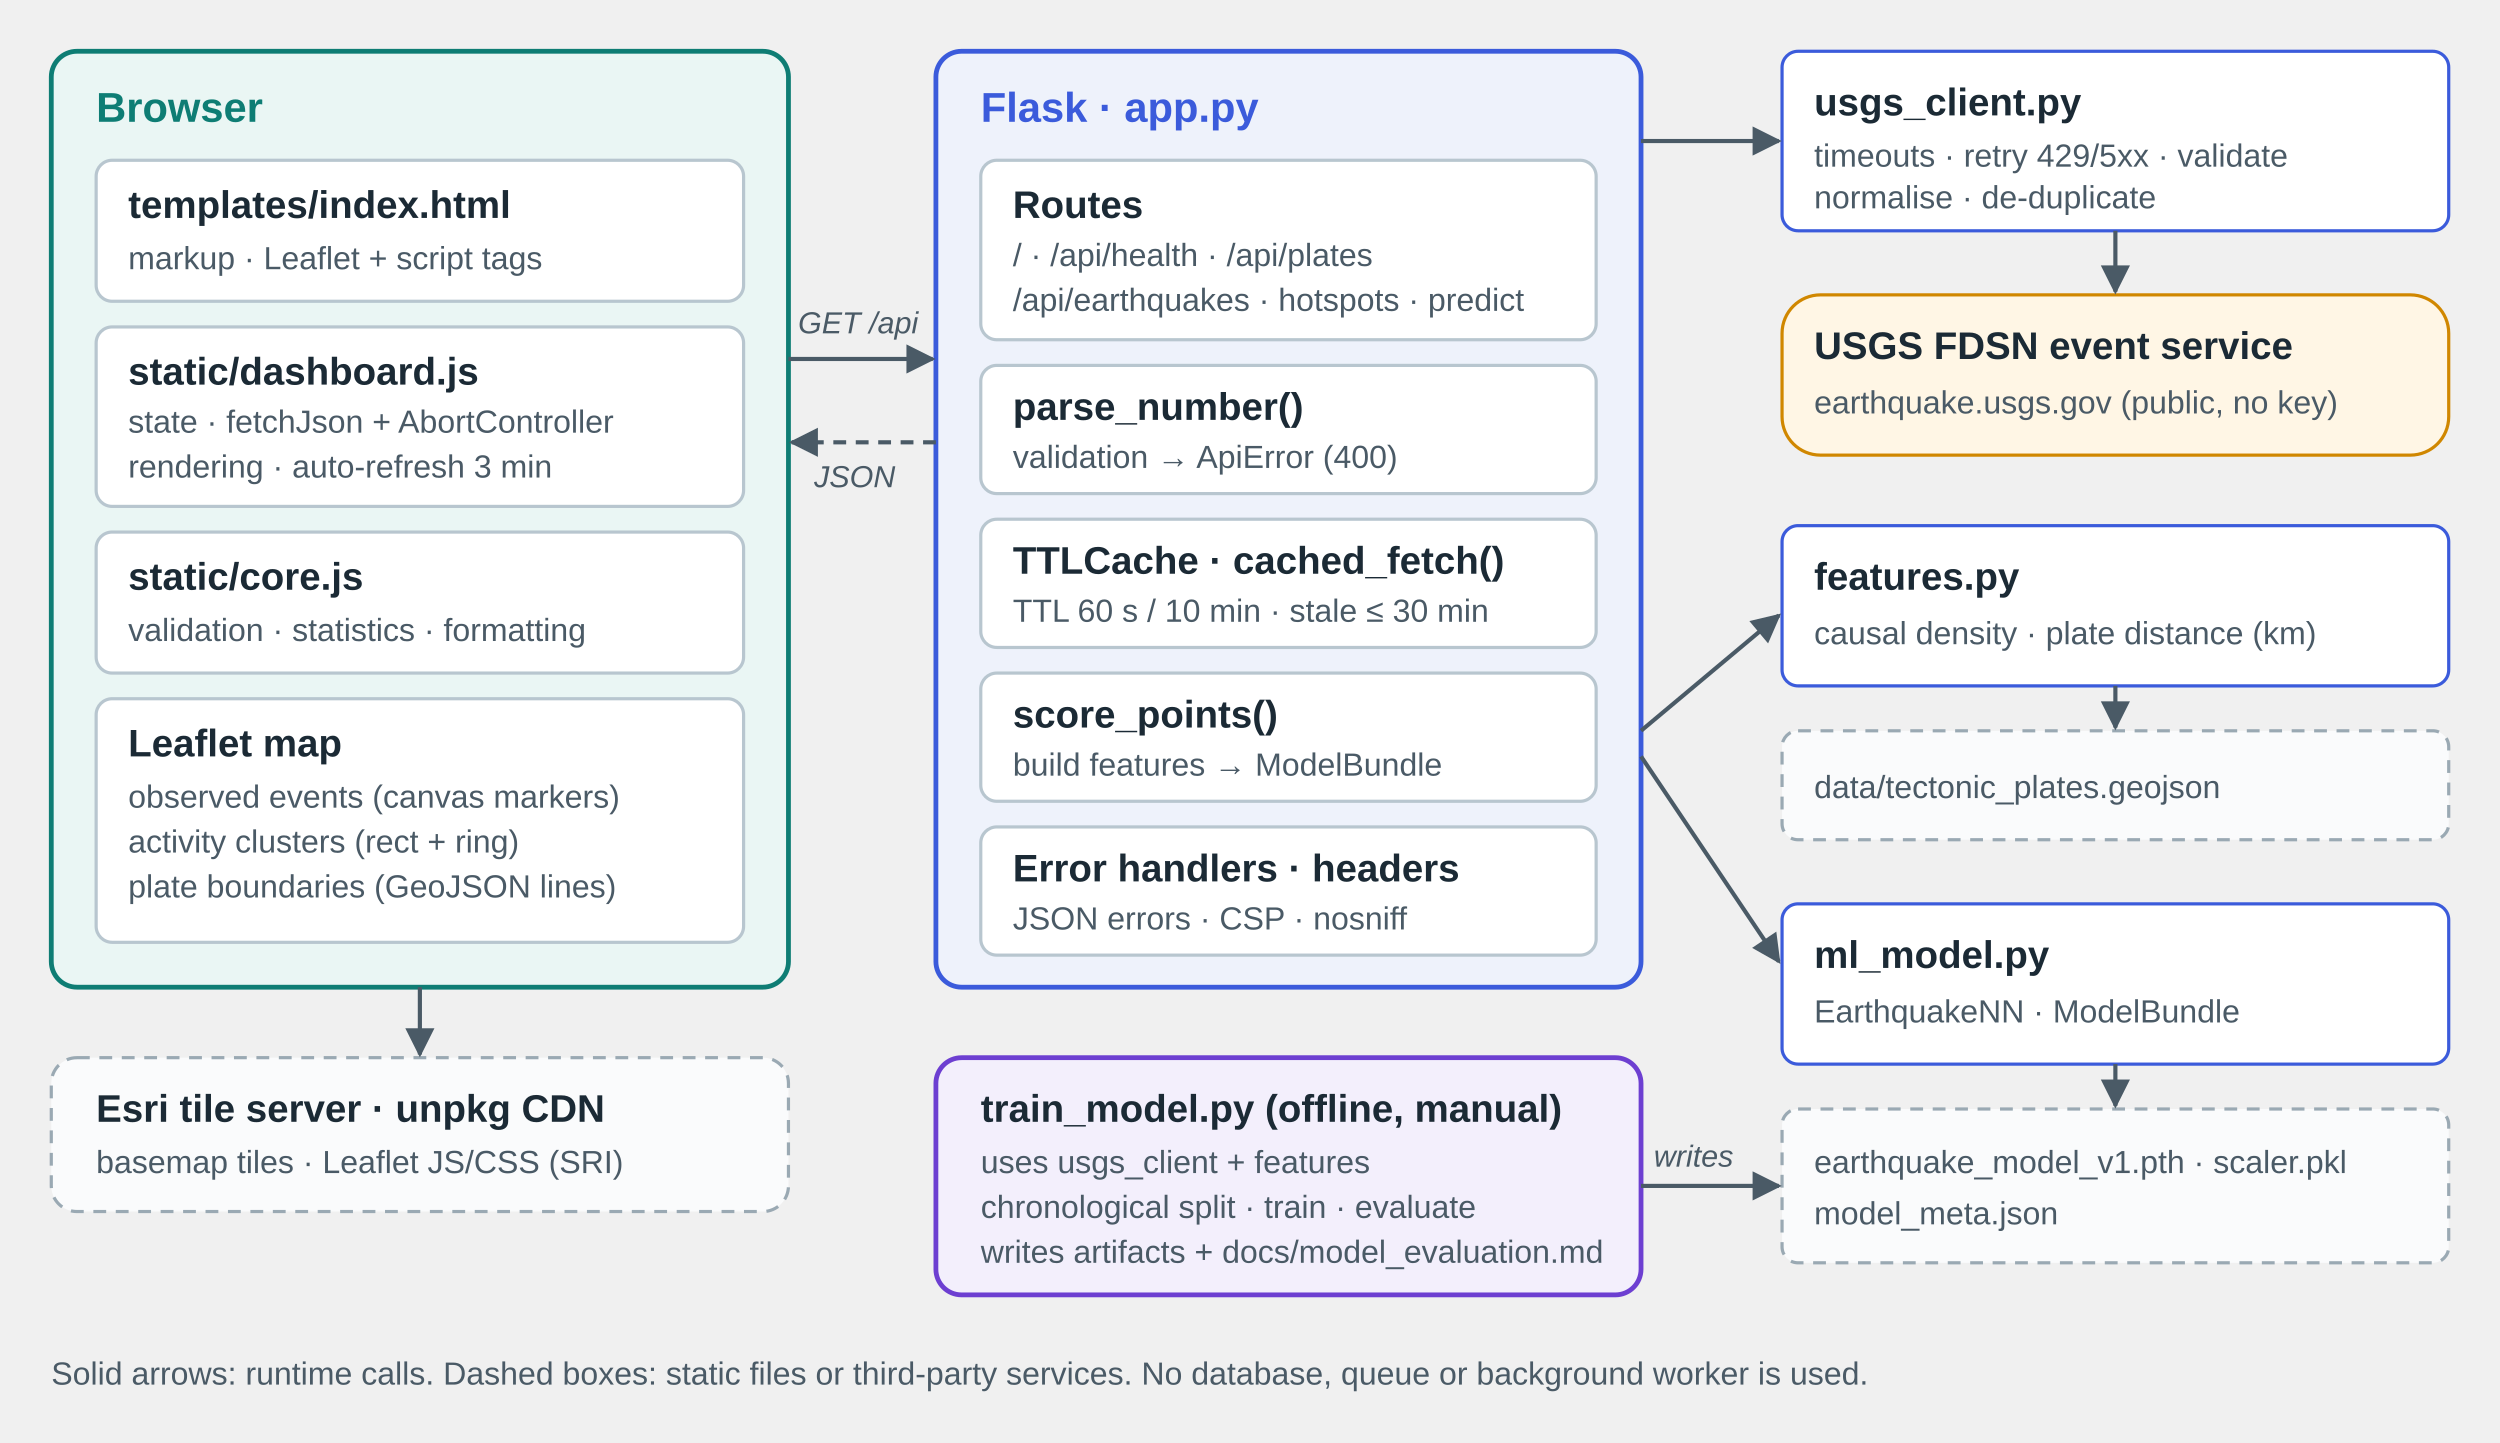
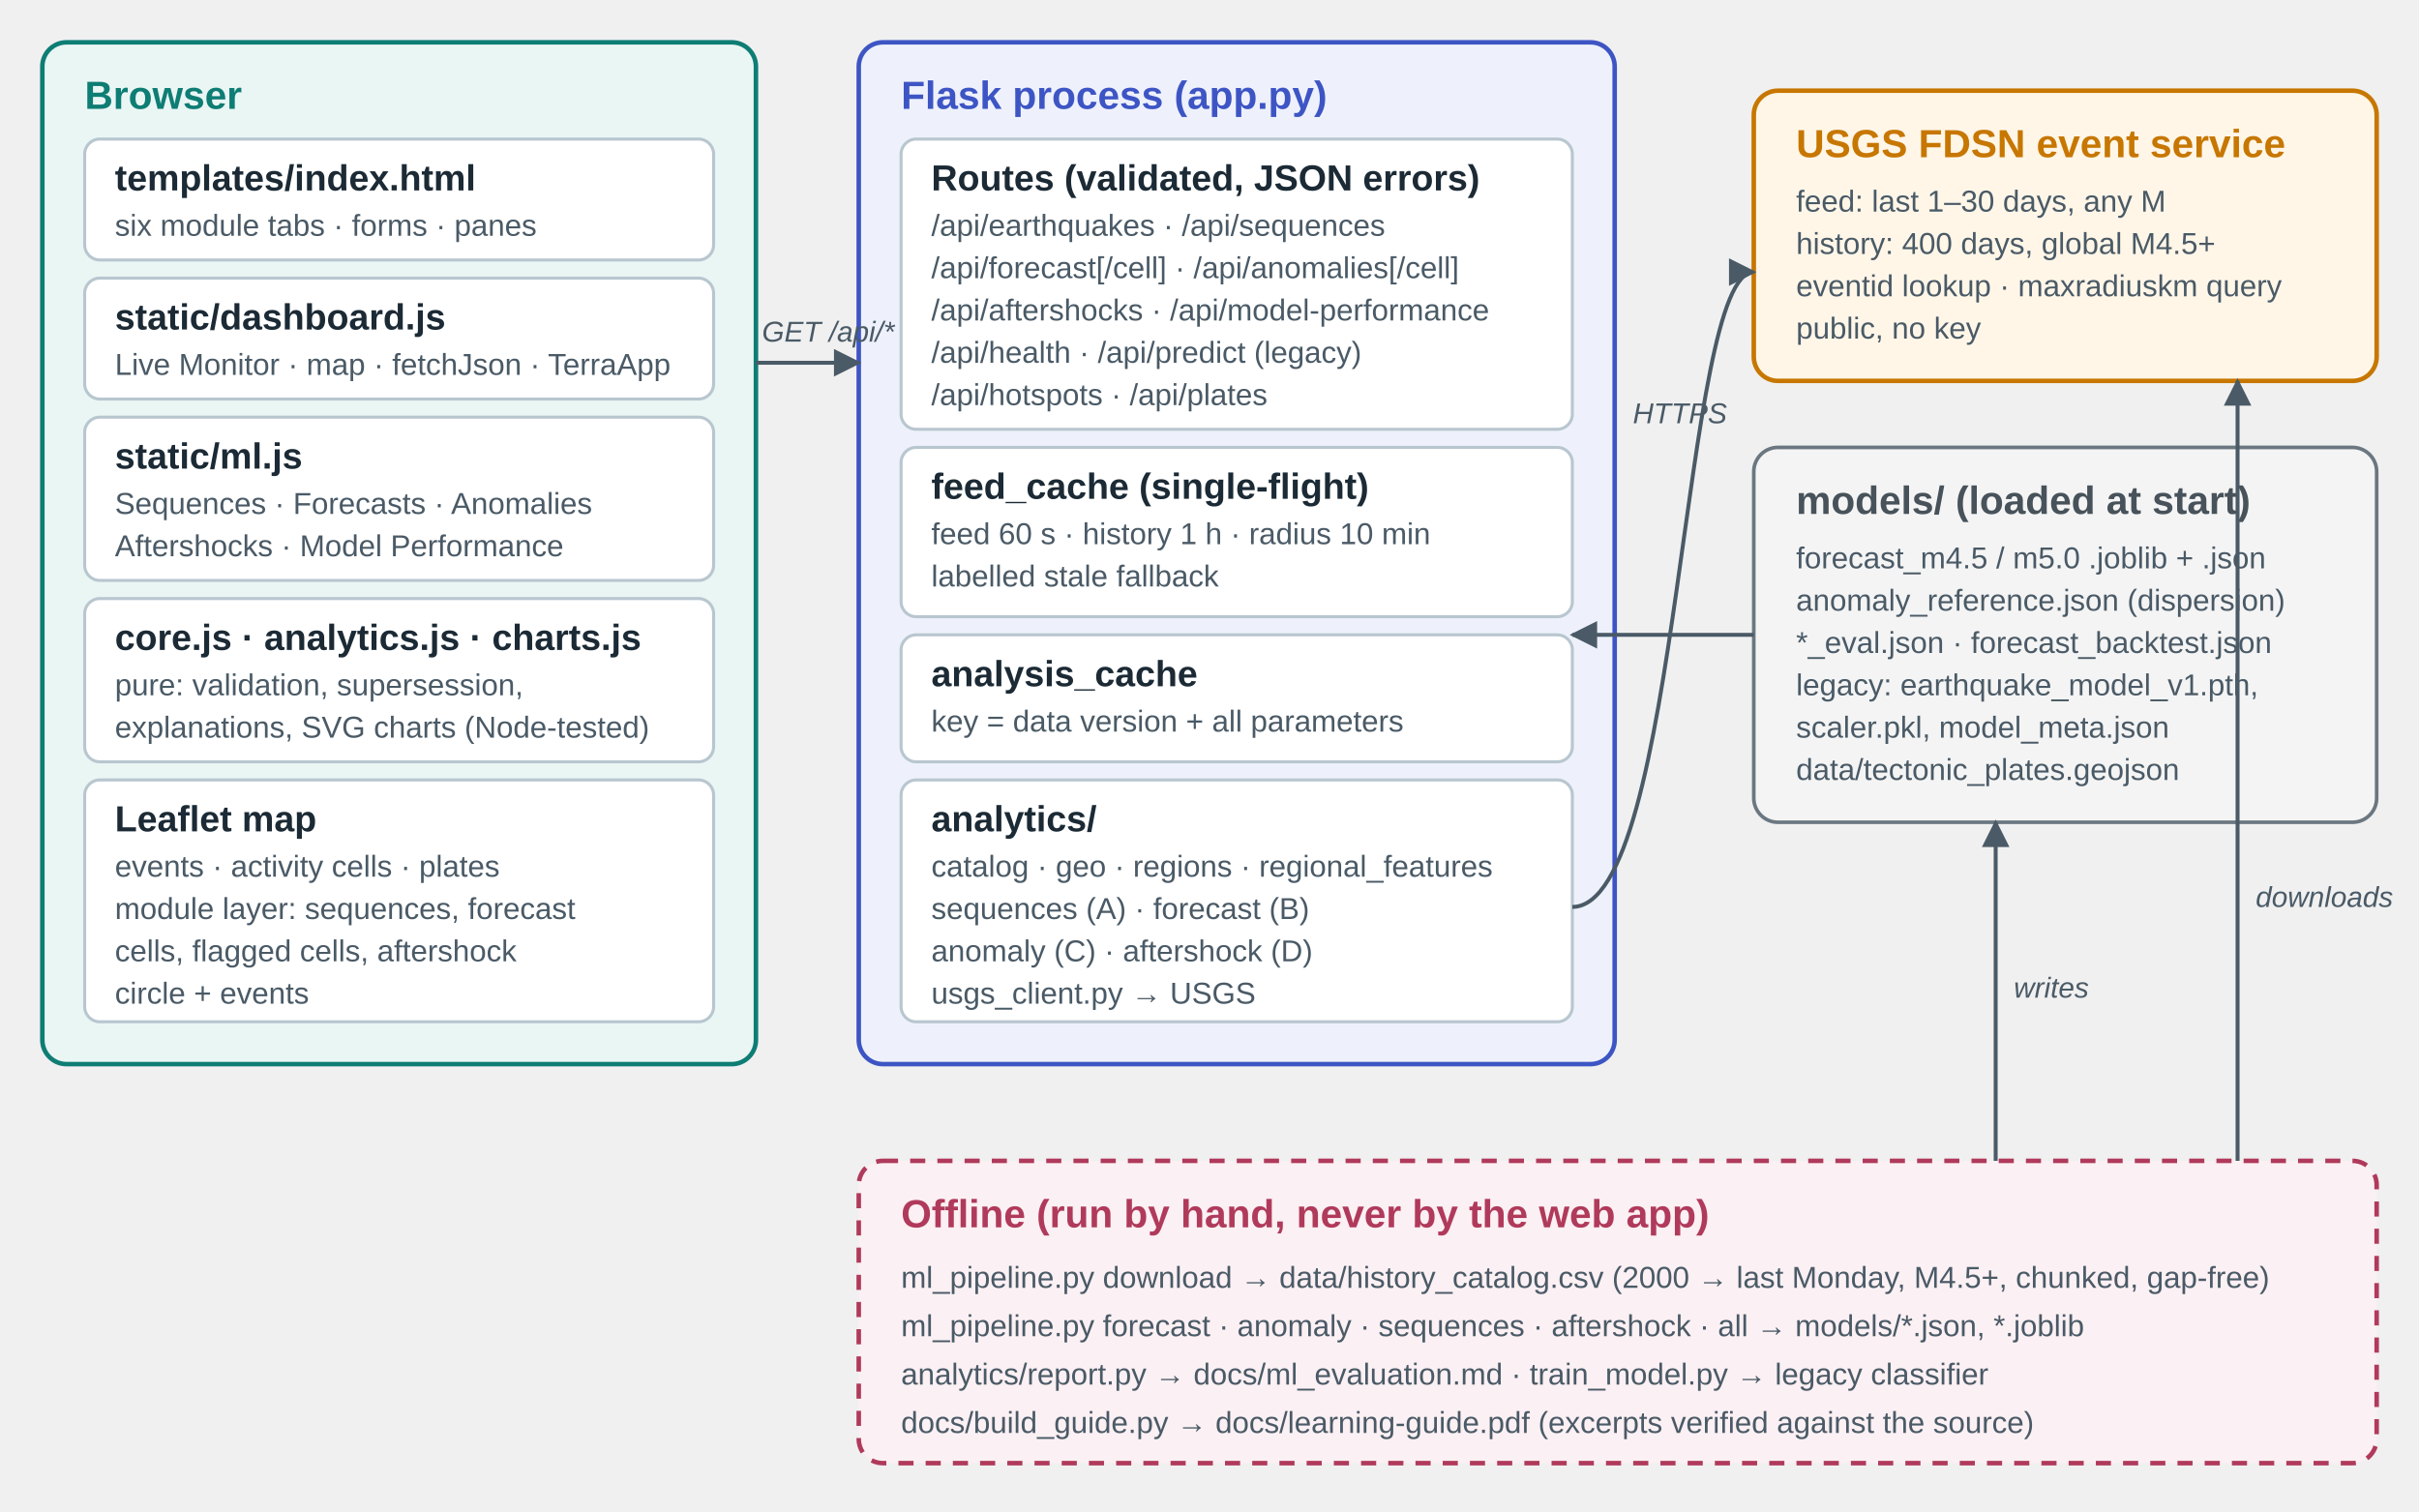
- <svg xmlns="http://www.w3.org/2000/svg" viewBox="0 0 780 450" width="780" height="450" font-family="Segoe UI, Arial, sans-serif">
+ <svg xmlns="http://www.w3.org/2000/svg" viewBox="0 0 800 500" width="800" height="500" font-family="Segoe UI, Arial, sans-serif">
  <defs>
    <marker id="a" viewBox="0 0 10 10" refX="9" refY="5" markerWidth="7" markerHeight="7" orient="auto-start-reverse">
      <path d="M0 0L10 5L0 10z" fill="#4a5a66" />
    </marker>
    <style>
      .t{font-size:12px;font-weight:600;fill:#1b2a35}
      .s{font-size:10px;fill:#4a5a66}
      .g{font-size:13px;font-weight:700}
      .ln{stroke:#4a5a66;stroke-width:1.3;fill:none}
      .box{fill:#fff;stroke:#b8c6cf;stroke-width:1}
      .lbl{font-size:9.5px;fill:#4a5a66;font-style:italic}
    </style>
  </defs>
-   <rect x="16" y="16" width="230" height="292" rx="8" fill="#eaf6f4" stroke="#0e7d74" stroke-width="1.5" />
-   <text x="30" y="38" class="g" fill="#0e7d74">Browser</text>
-   <rect x="30" y="50" width="202" height="44" rx="5" class="box" />
-   <text x="40" y="68" class="t">templates/index.html</text>
-   <text x="40" y="84" class="s">markup · Leaflet + script tags</text>
-   <rect x="30" y="102" width="202" height="56" rx="5" class="box" />
-   <text x="40" y="120" class="t">static/dashboard.js</text>
-   <text x="40" y="135" class="s">state · fetchJson + AbortController</text>
-   <text x="40" y="149" class="s">rendering · auto-refresh 3 min</text>
-   <rect x="30" y="166" width="202" height="44" rx="5" class="box" />
-   <text x="40" y="184" class="t">static/core.js</text>
-   <text x="40" y="200" class="s">validation · statistics · formatting</text>
-   <rect x="30" y="218" width="202" height="76" rx="5" class="box" />
-   <text x="40" y="236" class="t">Leaflet map</text>
-   <text x="40" y="252" class="s">observed events (canvas markers)</text>
-   <text x="40" y="266" class="s">activity clusters (rect + ring)</text>
-   <text x="40" y="280" class="s">plate boundaries (GeoJSON lines)</text>
-   <rect x="16" y="330" width="230" height="48" rx="8" fill="#fafbfc" stroke="#9aa9b3" stroke-dasharray="4 3" />
-   <text x="30" y="350" class="t">Esri tile server · unpkg CDN</text>
-   <text x="30" y="366" class="s">basemap tiles · Leaflet JS/CSS (SRI)</text>
-   <line x1="131" y1="308" x2="131" y2="329" class="ln" marker-end="url(#a)" />
-   <rect x="292" y="16" width="220" height="292" rx="8" fill="#eef2fb" stroke="#3b5bdb" stroke-width="1.5" />
-   <text x="306" y="38" class="g" fill="#3b5bdb">Flask · app.py</text>
-   <rect x="306" y="50" width="192" height="56" rx="5" class="box" />
-   <text x="316" y="68" class="t">Routes</text>
-   <text x="316" y="83" class="s">/ · /api/health · /api/plates</text>
-   <text x="316" y="97" class="s">/api/earthquakes · hotspots · predict</text>
-   <rect x="306" y="114" width="192" height="40" rx="5" class="box" />
-   <text x="316" y="131" class="t">parse_number()</text>
-   <text x="316" y="146" class="s">validation → ApiError (400)</text>
-   <rect x="306" y="162" width="192" height="40" rx="5" class="box" />
-   <text x="316" y="179" class="t">TTLCache · cached_fetch()</text>
-   <text x="316" y="194" class="s">TTL 60 s / 10 min · stale ≤ 30 min</text>
-   <rect x="306" y="210" width="192" height="40" rx="5" class="box" />
-   <text x="316" y="227" class="t">score_points()</text>
-   <text x="316" y="242" class="s">build features → ModelBundle</text>
-   <rect x="306" y="258" width="192" height="40" rx="5" class="box" />
-   <text x="316" y="275" class="t">Error handlers · headers</text>
-   <text x="316" y="290" class="s">JSON errors · CSP · nosniff</text>
-   <line x1="246" y1="112" x2="291" y2="112" class="ln" marker-end="url(#a)" />
-   <line x1="292" y1="138" x2="247" y2="138" class="ln" marker-end="url(#a)" stroke-dasharray="4 3" />
-   <text x="249" y="104" class="lbl" font-size="8.5px">GET /api</text>
-   <text x="254" y="152" class="lbl">JSON</text>
-   <rect x="556" y="16" width="208" height="56" rx="5" fill="#fff" stroke="#3b5bdb" />
-   <text x="566" y="36" class="t">usgs_client.py</text>
-   <text x="566" y="52" class="s">timeouts · retry 429/5xx · validate</text>
-   <text x="566" y="65" class="s">normalise · de-duplicate</text>
-   <rect x="556" y="92" width="208" height="50" rx="12" fill="#fff6e5" stroke="#d08700" />
-   <text x="566" y="112" class="t">USGS FDSN event service</text>
-   <text x="566" y="129" class="s">earthquake.usgs.gov (public, no key)</text>
-   <rect x="556" y="164" width="208" height="50" rx="5" fill="#fff" stroke="#3b5bdb" />
-   <text x="566" y="184" class="t">features.py</text>
-   <text x="566" y="201" class="s">causal density · plate distance (km)</text>
-   <rect x="556" y="228" width="208" height="34" rx="5" fill="#fafbfc" stroke="#9aa9b3" stroke-dasharray="4 3" />
-   <text x="566" y="249" class="s">data/tectonic_plates.geojson</text>
-   <rect x="556" y="282" width="208" height="50" rx="5" fill="#fff" stroke="#3b5bdb" />
-   <text x="566" y="302" class="t">ml_model.py</text>
-   <text x="566" y="319" class="s">EarthquakeNN · ModelBundle</text>
-   <rect x="556" y="346" width="208" height="48" rx="5" fill="#fafbfc" stroke="#9aa9b3" stroke-dasharray="4 3" />
-   <text x="566" y="366" class="s">earthquake_model_v1.pth · scaler.pkl</text>
-   <text x="566" y="382" class="s">model_meta.json</text>
-   <line x1="512" y1="44" x2="555" y2="44" class="ln" marker-end="url(#a)" />
-   <line x1="660" y1="72" x2="660" y2="91" class="ln" marker-end="url(#a)" />
-   <line x1="512" y1="228" x2="555" y2="192" class="ln" marker-end="url(#a)" />
-   <line x1="660" y1="214" x2="660" y2="227" class="ln" marker-end="url(#a)" />
-   <line x1="512" y1="236" x2="555" y2="300" class="ln" marker-end="url(#a)" />
-   <line x1="660" y1="332" x2="660" y2="345" class="ln" marker-end="url(#a)" />
-   <rect x="292" y="330" width="220" height="74" rx="8" fill="#f3effc" stroke="#6d3fd1" stroke-width="1.5" />
-   <text x="306" y="350" class="t" fill="#6d3fd1">train_model.py (offline, manual)</text>
-   <text x="306" y="366" class="s">uses usgs_client + features</text>
-   <text x="306" y="380" class="s">chronological split · train · evaluate</text>
-   <text x="306" y="394" class="s">writes artifacts + docs/model_evaluation.md</text>
-   <line x1="512" y1="370" x2="555" y2="370" class="ln" marker-end="url(#a)" stroke="#6d3fd1" />
-   <text x="516" y="364" class="lbl">writes</text>
-   <text x="16" y="432" class="s">Solid arrows: runtime calls. Dashed boxes: static files or third-party services. No database, queue or background worker is used.</text>
+   <rect x="14" y="14" width="236" height="338" rx="8" fill="#eaf6f4" stroke="#0e7d74" stroke-width="1.5" />
+   <text x="28" y="36" class="g" fill="#0e7d74">Browser</text>
+   <rect x="28" y="46" width="208" height="40" rx="5" class="box" />
+   <text x="38" y="63" class="t">templates/index.html</text>
+   <text x="38" y="78" class="s">six module tabs · forms · panes</text>
+   <rect x="28" y="92" width="208" height="40" rx="5" class="box" />
+   <text x="38" y="109" class="t">static/dashboard.js</text>
+   <text x="38" y="124" class="s">Live Monitor · map · fetchJson · TerraApp</text>
+   <rect x="28" y="138" width="208" height="54" rx="5" class="box" />
+   <text x="38" y="155" class="t">static/ml.js</text>
+   <text x="38" y="170" class="s">Sequences · Forecasts · Anomalies</text>
+   <text x="38" y="184" class="s">Aftershocks · Model Performance</text>
+   <rect x="28" y="198" width="208" height="54" rx="5" class="box" />
+   <text x="38" y="215" class="t">core.js · analytics.js · charts.js</text>
+   <text x="38" y="230" class="s">pure: validation, supersession,</text>
+   <text x="38" y="244" class="s">explanations, SVG charts (Node-tested)</text>
+   <rect x="28" y="258" width="208" height="80" rx="5" class="box" />
+   <text x="38" y="275" class="t">Leaflet map</text>
+   <text x="38" y="290" class="s">events · activity cells · plates</text>
+   <text x="38" y="304" class="s">module layer: sequences, forecast</text>
+   <text x="38" y="318" class="s">cells, flagged cells, aftershock</text>
+   <text x="38" y="332" class="s">circle + events</text>
+   <rect x="284" y="14" width="250" height="338" rx="8" fill="#eef1fb" stroke="#3d55c4" stroke-width="1.5" />
+   <text x="298" y="36" class="g" fill="#3d55c4">Flask process (app.py)</text>
+   <rect x="298" y="46" width="222" height="96" rx="5" class="box" />
+   <text x="308" y="63" class="t">Routes (validated, JSON errors)</text>
+   <text x="308" y="78" class="s">/api/earthquakes · /api/sequences</text>
+   <text x="308" y="92" class="s">/api/forecast[/cell] · /api/anomalies[/cell]</text>
+   <text x="308" y="106" class="s">/api/aftershocks · /api/model-performance</text>
+   <text x="308" y="120" class="s">/api/health · /api/predict (legacy)</text>
+   <text x="308" y="134" class="s">/api/hotspots · /api/plates</text>
+   <rect x="298" y="148" width="222" height="56" rx="5" class="box" />
+   <text x="308" y="165" class="t">feed_cache (single-flight)</text>
+   <text x="308" y="180" class="s">feed 60 s · history 1 h · radius 10 min</text>
+   <text x="308" y="194" class="s">labelled stale fallback</text>
+   <rect x="298" y="210" width="222" height="42" rx="5" class="box" />
+   <text x="308" y="227" class="t">analysis_cache</text>
+   <text x="308" y="242" class="s">key = data version + all parameters</text>
+   <rect x="298" y="258" width="222" height="80" rx="5" class="box" />
+   <text x="308" y="275" class="t">analytics/</text>
+   <text x="308" y="290" class="s">catalog · geo · regions · regional_features</text>
+   <text x="308" y="304" class="s">sequences (A) · forecast (B)</text>
+   <text x="308" y="318" class="s">anomaly (C) · aftershock (D)</text>
+   <text x="308" y="332" class="s">usgs_client.py → USGS</text>
+   <rect x="580" y="30" width="206" height="96" rx="8" fill="#fff6e8" stroke="#c77700" stroke-width="1.5" />
+   <text x="594" y="52" class="g" fill="#c77700">USGS FDSN event service</text>
+   <text x="594" y="70" class="s">feed: last 1–30 days, any M</text>
+   <text x="594" y="84" class="s">history: 400 days, global M4.5+</text>
+   <text x="594" y="98" class="s">eventid lookup · maxradiuskm query</text>
+   <text x="594" y="112" class="s">public, no key</text>
+   <rect x="580" y="148" width="206" height="124" rx="8" fill="#f4f4f4" stroke="#6b7780" stroke-width="1.2" />
+   <text x="594" y="170" class="g" fill="#47525a">models/ (loaded at start)</text>
+   <text x="594" y="188" class="s">forecast_m4.5 / m5.0 .joblib + .json</text>
+   <text x="594" y="202" class="s">anomaly_reference.json (dispersion)</text>
+   <text x="594" y="216" class="s">*_eval.json · forecast_backtest.json</text>
+   <text x="594" y="230" class="s">legacy: earthquake_model_v1.pth,</text>
+   <text x="594" y="244" class="s">scaler.pkl, model_meta.json</text>
+   <text x="594" y="258" class="s">data/tectonic_plates.geojson</text>
+   <rect x="284" y="384" width="502" height="100" rx="8" fill="#fbf0f3" stroke="#b03a5b" stroke-width="1.5" stroke-dasharray="5 4" />
+   <text x="298" y="406" class="g" fill="#b03a5b">Offline (run by hand, never by the web app)</text>
+   <text x="298" y="426" class="s">ml_pipeline.py download → data/history_catalog.csv (2000 → last Monday, M4.5+, chunked, gap-free)</text>
+   <text x="298" y="442" class="s">ml_pipeline.py forecast · anomaly · sequences · aftershock · all → models/*.json, *.joblib</text>
+   <text x="298" y="458" class="s">analytics/report.py → docs/ml_evaluation.md    ·    train_model.py → legacy classifier</text>
+   <text x="298" y="474" class="s">docs/build_guide.py → docs/learning-guide.pdf (excerpts verified against the source)</text>
+   <path class="ln" d="M250 120 H284" marker-end="url(#a)" />
+   <text x="252" y="113" class="lbl">GET /api/*</text>
+   <path class="ln" d="M520 300 C 556 300 556 90 580 90" marker-end="url(#a)" />
+   <text x="540" y="140" class="lbl">HTTPS</text>
+   <path class="ln" d="M580 210 H520" marker-end="url(#a)" />
+   <path class="ln" d="M660 384 V272" marker-end="url(#a)" />
+   <text x="666" y="330" class="lbl">writes</text>
+   <path class="ln" d="M740 384 V126" marker-end="url(#a)" />
+   <text x="746" y="300" class="lbl">downloads</text>
</svg>
